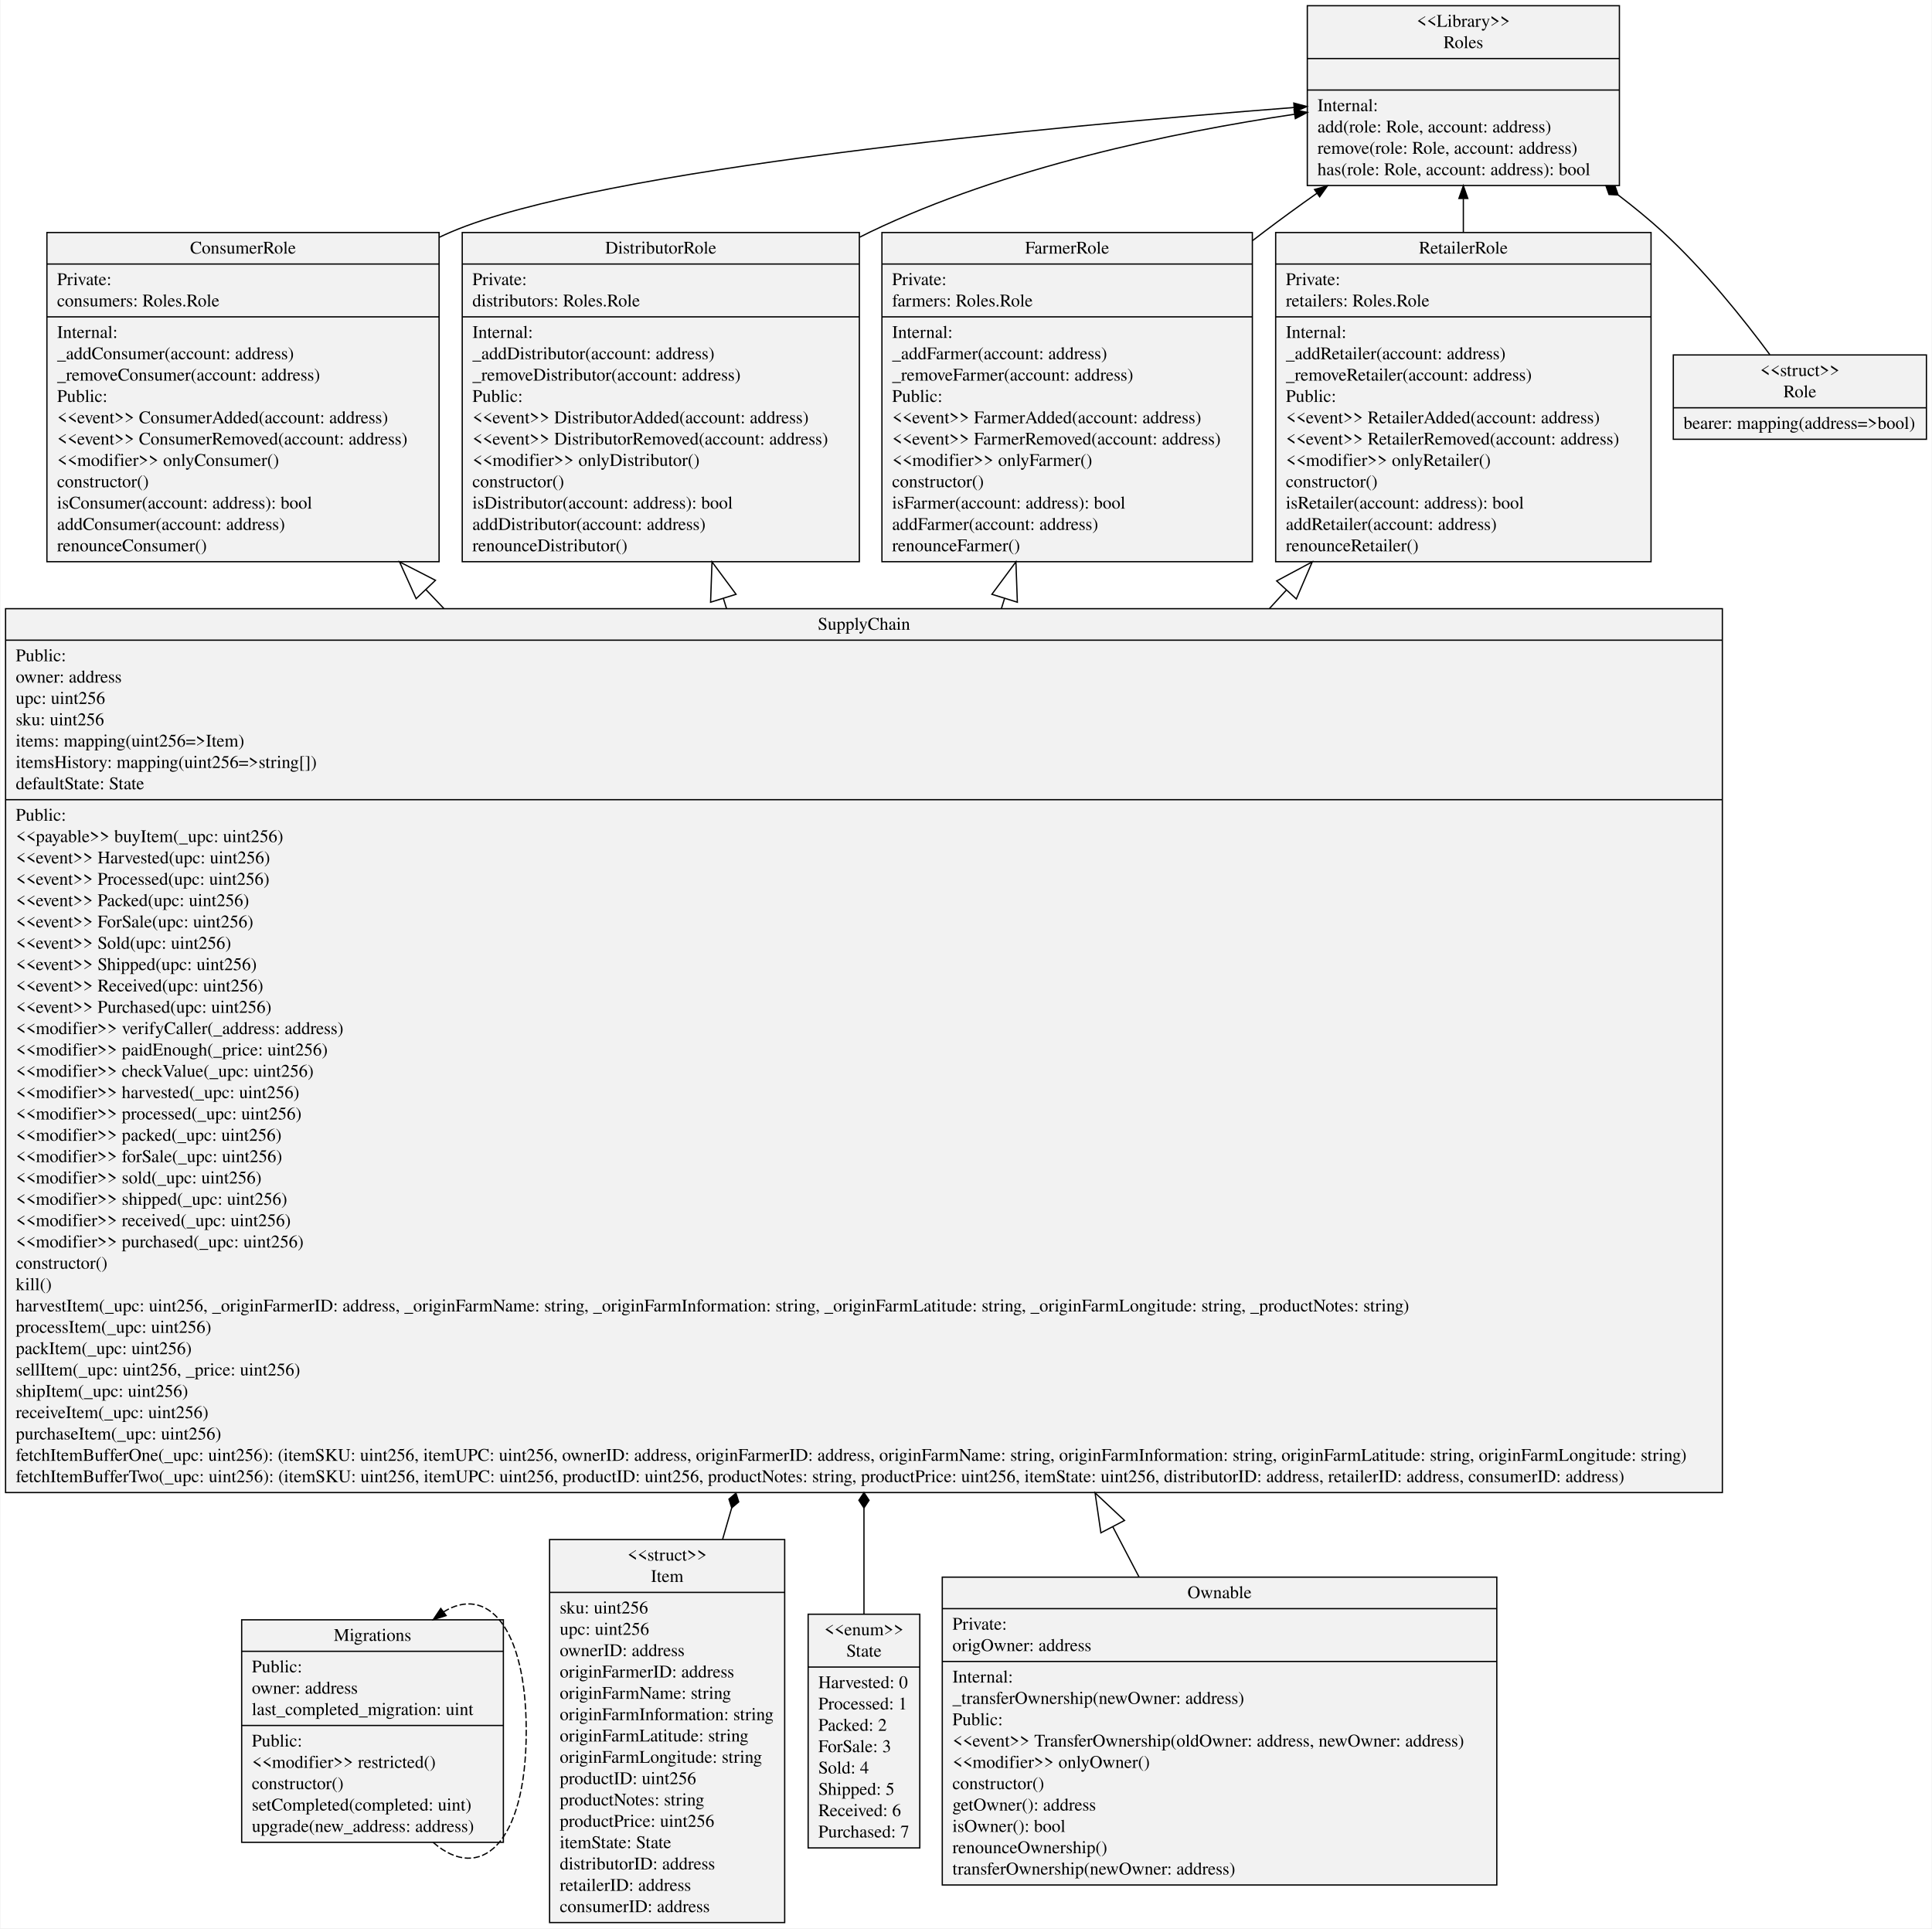
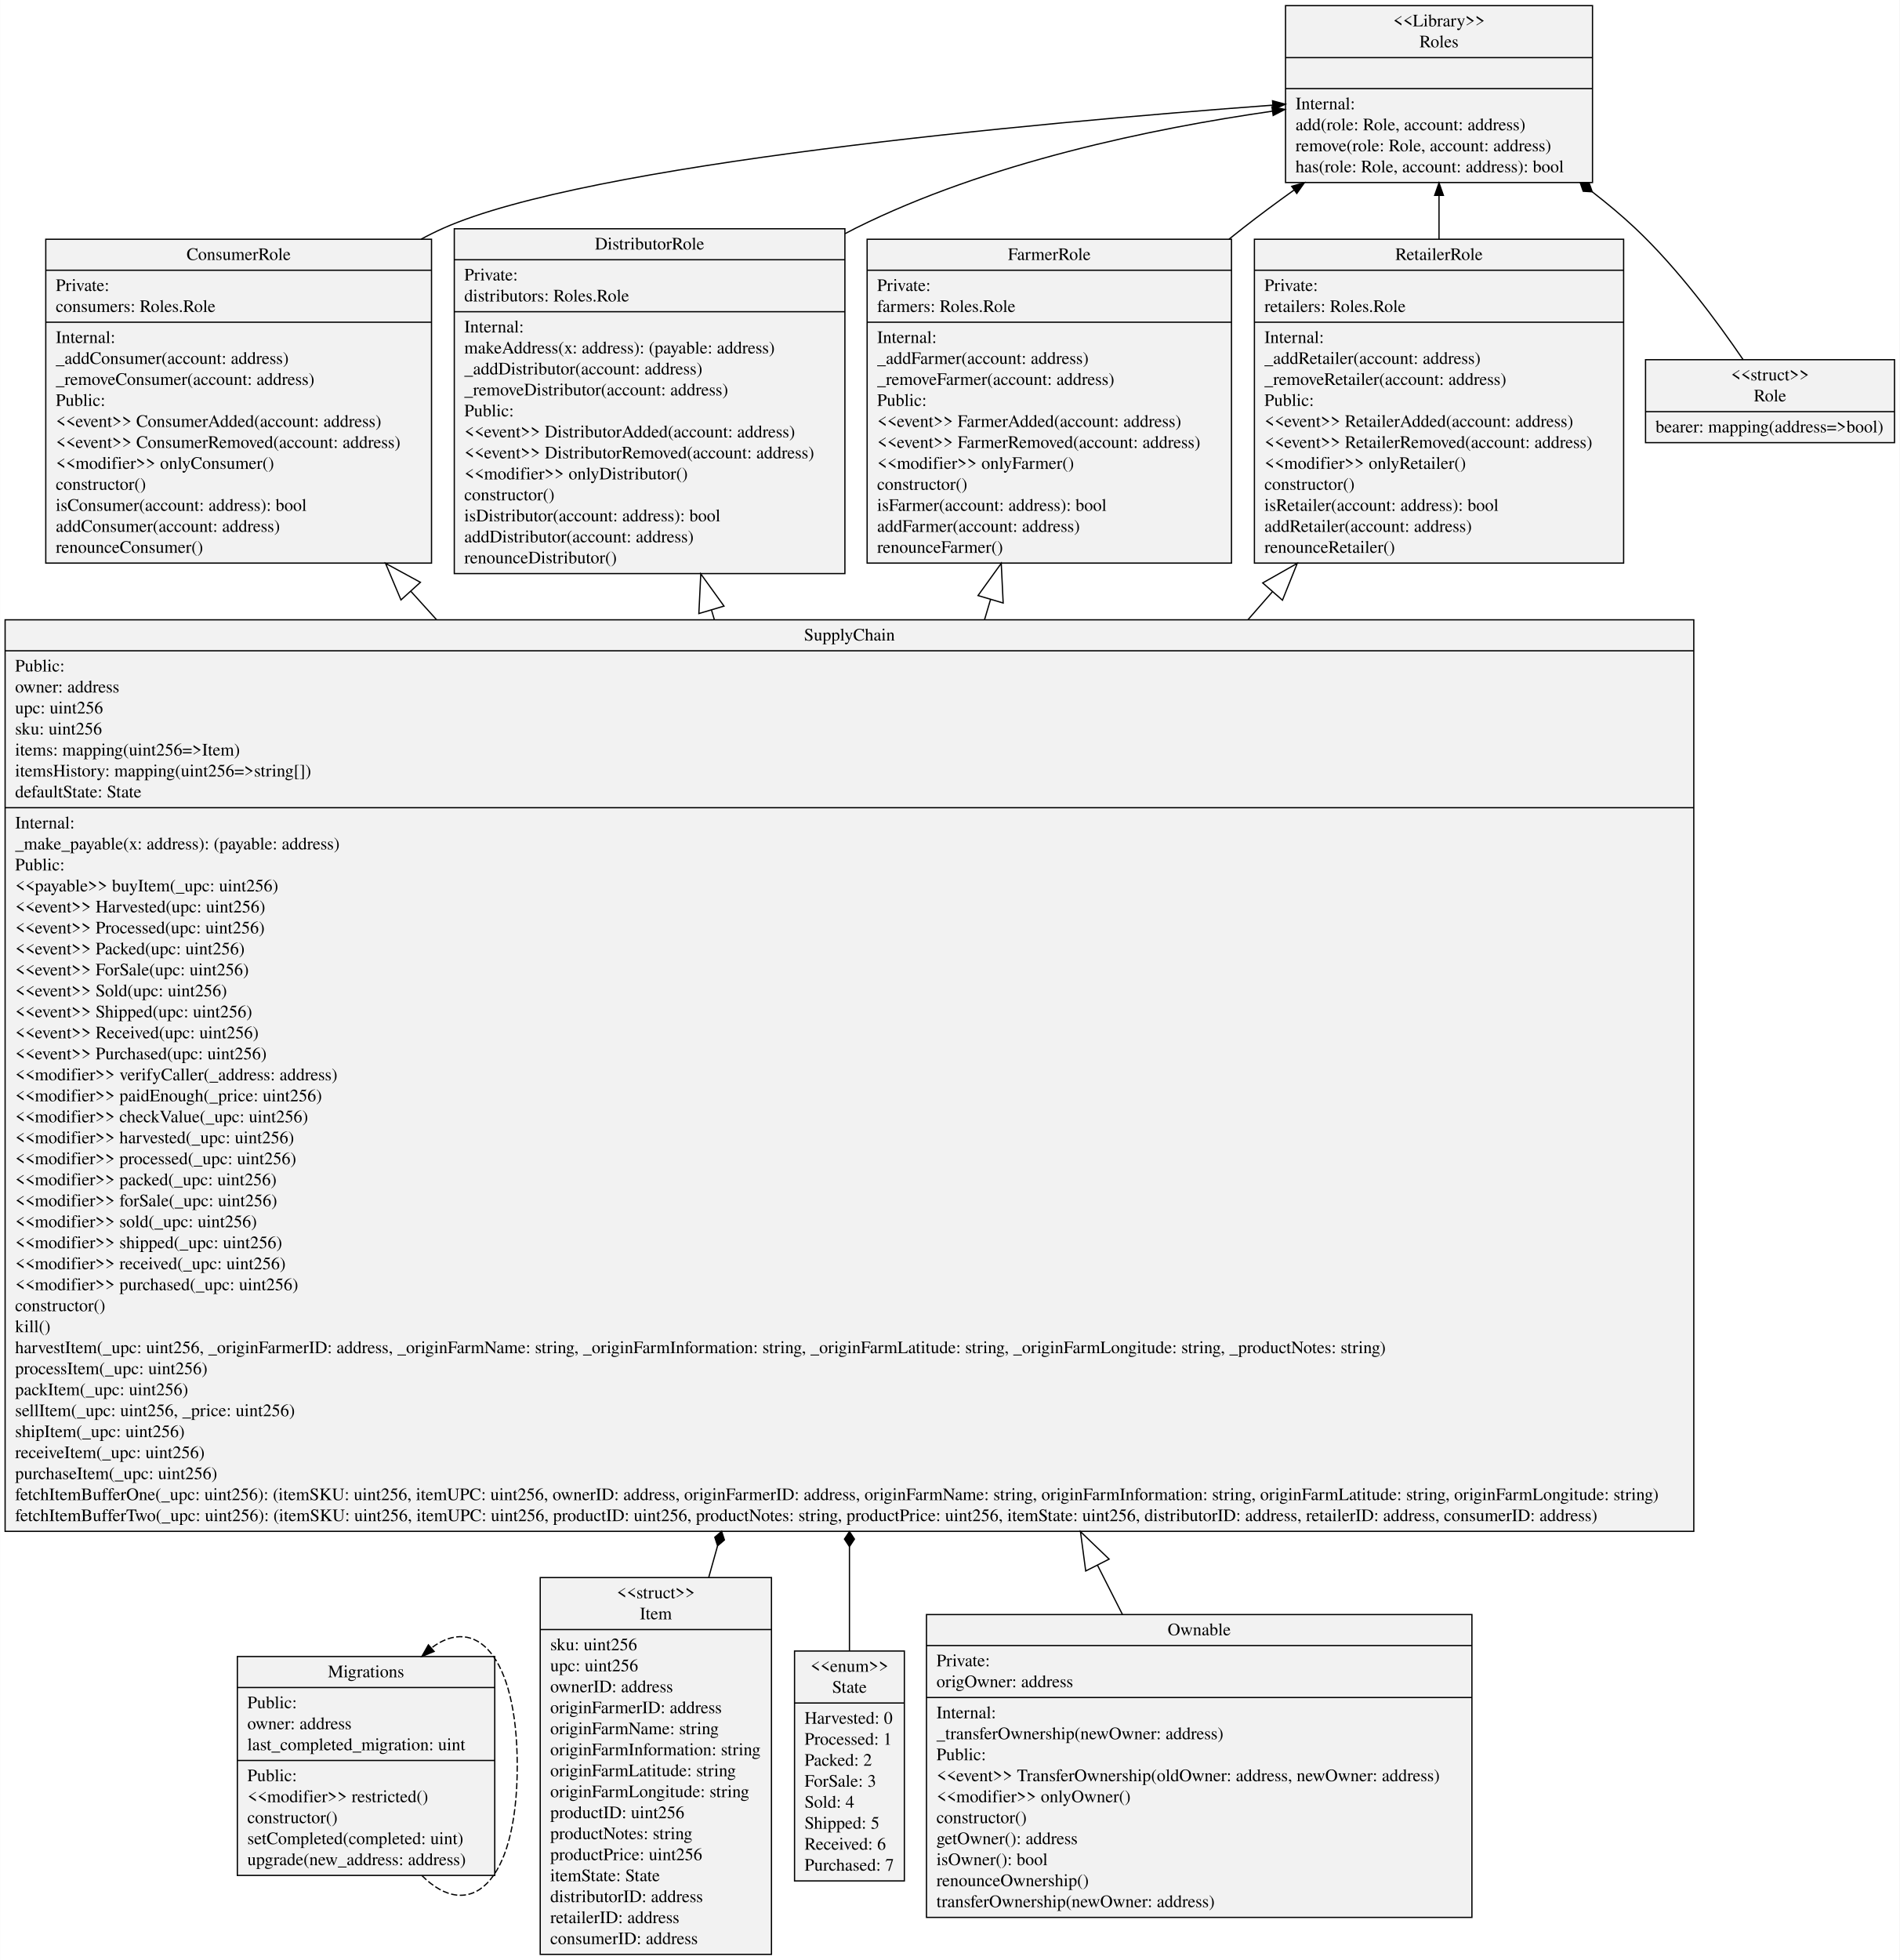
- <svg xmlns="http://www.w3.org/2000/svg" width="1521pt" height="1518pt" viewBox="0.00 0.00 1520.63 1518.40">
-   <g id="graph0" class="graph" transform="scale(1 1) rotate(0) translate(4 1514.4)">
-     <polygon fill="#ffffff" stroke="transparent" points="-4,4 -4,-1514.4 1516.633,-1514.4 1516.633,4 -4,4" />
+ <svg xmlns="http://www.w3.org/2000/svg" width="1521pt" height="1569pt" viewBox="0.00 0.00 1520.63 1568.80">
+   <g id="graph0" class="graph" transform="scale(1 1) rotate(0) translate(4 1564.8)">
+     <polygon fill="#ffffff" stroke="transparent" points="-4,4 -4,-1564.8 1516.633,-1564.8 1516.633,4 -4,4" />
    <g id="node1" class="node">
      <polygon fill="#f2f2f2" stroke="#000000" points="185.927,-63.7 185.927,-238.9 392.008,-238.9 392.008,-63.7 185.927,-63.7" />
      <text text-anchor="middle" x="288.967" y="-222.3" font-family="Times,serif" font-size="14.00" fill="#000000">Migrations</text>
      <polyline fill="none" stroke="#000000" points="185.927,-214.1 392.008,-214.1 " />
      <text text-anchor="start" x="193.927" y="-197.5" font-family="Times,serif" font-size="14.00" fill="#000000">Public:</text>
      <text text-anchor="start" x="193.927" y="-180.7" font-family="Times,serif" font-size="14.00" fill="#000000">   owner: address</text>
      <text text-anchor="start" x="193.927" y="-163.9" font-family="Times,serif" font-size="14.00" fill="#000000">   last_completed_migration: uint</text>
      <polyline fill="none" stroke="#000000" points="185.927,-155.7 392.008,-155.7 " />
      <text text-anchor="start" x="193.927" y="-139.1" font-family="Times,serif" font-size="14.00" fill="#000000">Public:</text>
      <text text-anchor="start" x="193.927" y="-122.3" font-family="Times,serif" font-size="14.00" fill="#000000">    &lt;&lt;modifier&gt;&gt; restricted()</text>
      <text text-anchor="start" x="193.927" y="-105.5" font-family="Times,serif" font-size="14.00" fill="#000000">    constructor()</text>
      <text text-anchor="start" x="193.927" y="-88.7" font-family="Times,serif" font-size="14.00" fill="#000000">    setCompleted(completed: uint)</text>
      <text text-anchor="start" x="193.927" y="-71.9" font-family="Times,serif" font-size="14.00" fill="#000000">    upgrade(new_address: address)</text>
    </g>
    <g id="edge4" class="edge">
-       <path fill="none" stroke="#000000" stroke-dasharray="5,2" d="M336.809,-63.55C373.156,-31.833 410.008,-61.083 410.008,-151.3 410.008,-234.821 378.424,-266.089 344.895,-245.104" />
-       <polygon fill="#000000" stroke="#000000" points="346.912,-242.242 336.809,-239.05 342.716,-247.845 346.912,-242.242" />
+       <path fill="none" stroke="#000000" stroke-dasharray="5,2" d="M333.66,-63.593C370.996,-26.111 410.008,-55.347 410.008,-151.3 410.008,-240.506 376.289,-272.048 341.546,-245.924" />
+       <polygon fill="#000000" stroke="#000000" points="343.486,-242.97 333.66,-239.007 338.87,-248.232 343.486,-242.97" />
    </g>
    <g id="node2" class="node">
-       <polygon fill="#f2f2f2" stroke="#000000" points="32.554,-1072.1 32.554,-1331.3 341.381,-1331.3 341.381,-1072.1 32.554,-1072.1" />
-       <text text-anchor="middle" x="186.967" y="-1314.7" font-family="Times,serif" font-size="14.00" fill="#000000">ConsumerRole</text>
-       <polyline fill="none" stroke="#000000" points="32.554,-1306.5 341.381,-1306.5 " />
-       <text text-anchor="start" x="40.554" y="-1289.9" font-family="Times,serif" font-size="14.00" fill="#000000">Private:</text>
-       <text text-anchor="start" x="40.554" y="-1273.1" font-family="Times,serif" font-size="14.00" fill="#000000">   consumers: Roles.Role</text>
-       <polyline fill="none" stroke="#000000" points="32.554,-1264.9 341.381,-1264.9 " />
-       <text text-anchor="start" x="40.554" y="-1248.3" font-family="Times,serif" font-size="14.00" fill="#000000">Internal:</text>
-       <text text-anchor="start" x="40.554" y="-1231.5" font-family="Times,serif" font-size="14.00" fill="#000000">    _addConsumer(account: address)</text>
-       <text text-anchor="start" x="40.554" y="-1214.7" font-family="Times,serif" font-size="14.00" fill="#000000">    _removeConsumer(account: address)</text>
-       <text text-anchor="start" x="40.554" y="-1197.9" font-family="Times,serif" font-size="14.00" fill="#000000">Public:</text>
-       <text text-anchor="start" x="40.554" y="-1181.1" font-family="Times,serif" font-size="14.00" fill="#000000">    &lt;&lt;event&gt;&gt; ConsumerAdded(account: address)</text>
-       <text text-anchor="start" x="40.554" y="-1164.3" font-family="Times,serif" font-size="14.00" fill="#000000">    &lt;&lt;event&gt;&gt; ConsumerRemoved(account: address)</text>
-       <text text-anchor="start" x="40.554" y="-1147.5" font-family="Times,serif" font-size="14.00" fill="#000000">    &lt;&lt;modifier&gt;&gt; onlyConsumer()</text>
-       <text text-anchor="start" x="40.554" y="-1130.7" font-family="Times,serif" font-size="14.00" fill="#000000">    constructor()</text>
-       <text text-anchor="start" x="40.554" y="-1113.9" font-family="Times,serif" font-size="14.00" fill="#000000">    isConsumer(account: address): bool</text>
-       <text text-anchor="start" x="40.554" y="-1097.1" font-family="Times,serif" font-size="14.00" fill="#000000">    addConsumer(account: address)</text>
-       <text text-anchor="start" x="40.554" y="-1080.3" font-family="Times,serif" font-size="14.00" fill="#000000">    renounceConsumer()</text>
+       <polygon fill="#f2f2f2" stroke="#000000" points="32.554,-1114.1 32.554,-1373.3 341.381,-1373.3 341.381,-1114.1 32.554,-1114.1" />
+       <text text-anchor="middle" x="186.967" y="-1356.7" font-family="Times,serif" font-size="14.00" fill="#000000">ConsumerRole</text>
+       <polyline fill="none" stroke="#000000" points="32.554,-1348.5 341.381,-1348.5 " />
+       <text text-anchor="start" x="40.554" y="-1331.9" font-family="Times,serif" font-size="14.00" fill="#000000">Private:</text>
+       <text text-anchor="start" x="40.554" y="-1315.1" font-family="Times,serif" font-size="14.00" fill="#000000">   consumers: Roles.Role</text>
+       <polyline fill="none" stroke="#000000" points="32.554,-1306.9 341.381,-1306.9 " />
+       <text text-anchor="start" x="40.554" y="-1290.3" font-family="Times,serif" font-size="14.00" fill="#000000">Internal:</text>
+       <text text-anchor="start" x="40.554" y="-1273.5" font-family="Times,serif" font-size="14.00" fill="#000000">    _addConsumer(account: address)</text>
+       <text text-anchor="start" x="40.554" y="-1256.7" font-family="Times,serif" font-size="14.00" fill="#000000">    _removeConsumer(account: address)</text>
+       <text text-anchor="start" x="40.554" y="-1239.9" font-family="Times,serif" font-size="14.00" fill="#000000">Public:</text>
+       <text text-anchor="start" x="40.554" y="-1223.1" font-family="Times,serif" font-size="14.00" fill="#000000">    &lt;&lt;event&gt;&gt; ConsumerAdded(account: address)</text>
+       <text text-anchor="start" x="40.554" y="-1206.3" font-family="Times,serif" font-size="14.00" fill="#000000">    &lt;&lt;event&gt;&gt; ConsumerRemoved(account: address)</text>
+       <text text-anchor="start" x="40.554" y="-1189.5" font-family="Times,serif" font-size="14.00" fill="#000000">    &lt;&lt;modifier&gt;&gt; onlyConsumer()</text>
+       <text text-anchor="start" x="40.554" y="-1172.7" font-family="Times,serif" font-size="14.00" fill="#000000">    constructor()</text>
+       <text text-anchor="start" x="40.554" y="-1155.9" font-family="Times,serif" font-size="14.00" fill="#000000">    isConsumer(account: address): bool</text>
+       <text text-anchor="start" x="40.554" y="-1139.1" font-family="Times,serif" font-size="14.00" fill="#000000">    addConsumer(account: address)</text>
+       <text text-anchor="start" x="40.554" y="-1122.3" font-family="Times,serif" font-size="14.00" fill="#000000">    renounceConsumer()</text>
    </g>
    <g id="node6" class="node">
-       <polygon fill="#f2f2f2" stroke="#000000" points="1025.085,-1368.3 1025.085,-1509.9 1270.849,-1509.9 1270.849,-1368.3 1025.085,-1368.3" />
-       <text text-anchor="middle" x="1147.967" y="-1493.3" font-family="Times,serif" font-size="14.00" fill="#000000">&lt;&lt;Library&gt;&gt;</text>
-       <text text-anchor="middle" x="1147.967" y="-1476.5" font-family="Times,serif" font-size="14.00" fill="#000000">Roles</text>
-       <polyline fill="none" stroke="#000000" points="1025.085,-1468.3 1270.849,-1468.3 " />
-       <text text-anchor="middle" x="1147.967" y="-1451.7" font-family="Times,serif" font-size="14.00" fill="#000000"> </text>
-       <polyline fill="none" stroke="#000000" points="1025.085,-1443.5 1270.849,-1443.5 " />
-       <text text-anchor="start" x="1033.085" y="-1426.9" font-family="Times,serif" font-size="14.00" fill="#000000">Internal:</text>
-       <text text-anchor="start" x="1033.085" y="-1410.1" font-family="Times,serif" font-size="14.00" fill="#000000">    add(role: Role, account: address)</text>
-       <text text-anchor="start" x="1033.085" y="-1393.3" font-family="Times,serif" font-size="14.00" fill="#000000">    remove(role: Role, account: address)</text>
-       <text text-anchor="start" x="1033.085" y="-1376.5" font-family="Times,serif" font-size="14.00" fill="#000000">    has(role: Role, account: address): bool</text>
+       <polygon fill="#f2f2f2" stroke="#000000" points="1025.085,-1418.7 1025.085,-1560.3 1270.849,-1560.3 1270.849,-1418.7 1025.085,-1418.7" />
+       <text text-anchor="middle" x="1147.967" y="-1543.7" font-family="Times,serif" font-size="14.00" fill="#000000">&lt;&lt;Library&gt;&gt;</text>
+       <text text-anchor="middle" x="1147.967" y="-1526.9" font-family="Times,serif" font-size="14.00" fill="#000000">Roles</text>
+       <polyline fill="none" stroke="#000000" points="1025.085,-1518.7 1270.849,-1518.7 " />
+       <text text-anchor="middle" x="1147.967" y="-1502.1" font-family="Times,serif" font-size="14.00" fill="#000000"> </text>
+       <polyline fill="none" stroke="#000000" points="1025.085,-1493.9 1270.849,-1493.9 " />
+       <text text-anchor="start" x="1033.085" y="-1477.3" font-family="Times,serif" font-size="14.00" fill="#000000">Internal:</text>
+       <text text-anchor="start" x="1033.085" y="-1460.5" font-family="Times,serif" font-size="14.00" fill="#000000">    add(role: Role, account: address)</text>
+       <text text-anchor="start" x="1033.085" y="-1443.7" font-family="Times,serif" font-size="14.00" fill="#000000">    remove(role: Role, account: address)</text>
+       <text text-anchor="start" x="1033.085" y="-1426.9" font-family="Times,serif" font-size="14.00" fill="#000000">    has(role: Role, account: address): bool</text>
    </g>
    <g id="edge5" class="edge">
-       <path fill="none" stroke="#000000" d="M341.47,-1327.516C344.623,-1329.018 347.79,-1330.448 350.967,-1331.8 467.617,-1381.426 819.805,-1414.638 1014.68,-1429.752" />
-       <polygon fill="#000000" stroke="#000000" points="1014.46,-1433.246 1024.7,-1430.524 1014.998,-1426.266 1014.46,-1433.246" />
+       <path fill="none" stroke="#000000" d="M333,-1373.324C338.924,-1376.541 344.921,-1379.517 350.967,-1382.2 466.921,-1433.643 819.832,-1466.118 1014.879,-1480.634" />
+       <polygon fill="#000000" stroke="#000000" points="1014.677,-1484.128 1024.908,-1481.374 1015.193,-1477.147 1014.677,-1484.128" />
    </g>
    <g id="node3" class="node">
-       <polygon fill="#f2f2f2" stroke="#000000" points="359.61,-1072.1 359.61,-1331.3 672.325,-1331.3 672.325,-1072.1 359.61,-1072.1" />
-       <text text-anchor="middle" x="515.967" y="-1314.7" font-family="Times,serif" font-size="14.00" fill="#000000">DistributorRole</text>
-       <polyline fill="none" stroke="#000000" points="359.61,-1306.5 672.325,-1306.5 " />
-       <text text-anchor="start" x="367.61" y="-1289.9" font-family="Times,serif" font-size="14.00" fill="#000000">Private:</text>
-       <text text-anchor="start" x="367.61" y="-1273.1" font-family="Times,serif" font-size="14.00" fill="#000000">   distributors: Roles.Role</text>
-       <polyline fill="none" stroke="#000000" points="359.61,-1264.9 672.325,-1264.9 " />
-       <text text-anchor="start" x="367.61" y="-1248.3" font-family="Times,serif" font-size="14.00" fill="#000000">Internal:</text>
-       <text text-anchor="start" x="367.61" y="-1231.5" font-family="Times,serif" font-size="14.00" fill="#000000">    _addDistributor(account: address)</text>
-       <text text-anchor="start" x="367.61" y="-1214.7" font-family="Times,serif" font-size="14.00" fill="#000000">    _removeDistributor(account: address)</text>
-       <text text-anchor="start" x="367.61" y="-1197.9" font-family="Times,serif" font-size="14.00" fill="#000000">Public:</text>
-       <text text-anchor="start" x="367.61" y="-1181.1" font-family="Times,serif" font-size="14.00" fill="#000000">    &lt;&lt;event&gt;&gt; DistributorAdded(account: address)</text>
-       <text text-anchor="start" x="367.61" y="-1164.3" font-family="Times,serif" font-size="14.00" fill="#000000">    &lt;&lt;event&gt;&gt; DistributorRemoved(account: address)</text>
-       <text text-anchor="start" x="367.61" y="-1147.5" font-family="Times,serif" font-size="14.00" fill="#000000">    &lt;&lt;modifier&gt;&gt; onlyDistributor()</text>
-       <text text-anchor="start" x="367.61" y="-1130.7" font-family="Times,serif" font-size="14.00" fill="#000000">    constructor()</text>
-       <text text-anchor="start" x="367.61" y="-1113.9" font-family="Times,serif" font-size="14.00" fill="#000000">    isDistributor(account: address): bool</text>
-       <text text-anchor="start" x="367.61" y="-1097.1" font-family="Times,serif" font-size="14.00" fill="#000000">    addDistributor(account: address)</text>
-       <text text-anchor="start" x="367.61" y="-1080.3" font-family="Times,serif" font-size="14.00" fill="#000000">    renounceDistributor()</text>
+       <polygon fill="#f2f2f2" stroke="#000000" points="359.61,-1105.7 359.61,-1381.7 672.325,-1381.7 672.325,-1105.7 359.61,-1105.7" />
+       <text text-anchor="middle" x="515.967" y="-1365.1" font-family="Times,serif" font-size="14.00" fill="#000000">DistributorRole</text>
+       <polyline fill="none" stroke="#000000" points="359.61,-1356.9 672.325,-1356.9 " />
+       <text text-anchor="start" x="367.61" y="-1340.3" font-family="Times,serif" font-size="14.00" fill="#000000">Private:</text>
+       <text text-anchor="start" x="367.61" y="-1323.5" font-family="Times,serif" font-size="14.00" fill="#000000">   distributors: Roles.Role</text>
+       <polyline fill="none" stroke="#000000" points="359.61,-1315.3 672.325,-1315.3 " />
+       <text text-anchor="start" x="367.61" y="-1298.7" font-family="Times,serif" font-size="14.00" fill="#000000">Internal:</text>
+       <text text-anchor="start" x="367.61" y="-1281.9" font-family="Times,serif" font-size="14.00" fill="#000000">    makeAddress(x: address): (payable: address)</text>
+       <text text-anchor="start" x="367.61" y="-1265.1" font-family="Times,serif" font-size="14.00" fill="#000000">    _addDistributor(account: address)</text>
+       <text text-anchor="start" x="367.61" y="-1248.3" font-family="Times,serif" font-size="14.00" fill="#000000">    _removeDistributor(account: address)</text>
+       <text text-anchor="start" x="367.61" y="-1231.5" font-family="Times,serif" font-size="14.00" fill="#000000">Public:</text>
+       <text text-anchor="start" x="367.61" y="-1214.7" font-family="Times,serif" font-size="14.00" fill="#000000">    &lt;&lt;event&gt;&gt; DistributorAdded(account: address)</text>
+       <text text-anchor="start" x="367.61" y="-1197.9" font-family="Times,serif" font-size="14.00" fill="#000000">    &lt;&lt;event&gt;&gt; DistributorRemoved(account: address)</text>
+       <text text-anchor="start" x="367.61" y="-1181.1" font-family="Times,serif" font-size="14.00" fill="#000000">    &lt;&lt;modifier&gt;&gt; onlyDistributor()</text>
+       <text text-anchor="start" x="367.61" y="-1164.3" font-family="Times,serif" font-size="14.00" fill="#000000">    constructor()</text>
+       <text text-anchor="start" x="367.61" y="-1147.5" font-family="Times,serif" font-size="14.00" fill="#000000">    isDistributor(account: address): bool</text>
+       <text text-anchor="start" x="367.61" y="-1130.7" font-family="Times,serif" font-size="14.00" fill="#000000">    addDistributor(account: address)</text>
+       <text text-anchor="start" x="367.61" y="-1113.9" font-family="Times,serif" font-size="14.00" fill="#000000">    renounceDistributor()</text>
    </g>
    <g id="edge6" class="edge">
-       <path fill="none" stroke="#000000" d="M672.592,-1327.623C675.378,-1329.066 678.171,-1330.46 680.967,-1331.8 787.121,-1382.655 918.592,-1410.072 1014.966,-1424.425" />
-       <polygon fill="#000000" stroke="#000000" points="1014.662,-1427.918 1025.063,-1425.901 1015.674,-1420.992 1014.662,-1427.918" />
+       <path fill="none" stroke="#000000" d="M672.454,-1377.778C675.283,-1379.307 678.122,-1380.783 680.967,-1382.2 786.33,-1434.674 917.884,-1461.921 1014.491,-1475.797" />
+       <polygon fill="#000000" stroke="#000000" points="1014.224,-1479.294 1024.614,-1477.221 1015.199,-1472.362 1014.224,-1479.294" />
    </g>
    <g id="node4" class="node">
-       <polygon fill="#f2f2f2" stroke="#000000" points="690.116,-1072.1 690.116,-1331.3 981.819,-1331.3 981.819,-1072.1 690.116,-1072.1" />
-       <text text-anchor="middle" x="835.967" y="-1314.7" font-family="Times,serif" font-size="14.00" fill="#000000">FarmerRole</text>
-       <polyline fill="none" stroke="#000000" points="690.116,-1306.5 981.819,-1306.5 " />
-       <text text-anchor="start" x="698.116" y="-1289.9" font-family="Times,serif" font-size="14.00" fill="#000000">Private:</text>
-       <text text-anchor="start" x="698.116" y="-1273.1" font-family="Times,serif" font-size="14.00" fill="#000000">   farmers: Roles.Role</text>
-       <polyline fill="none" stroke="#000000" points="690.116,-1264.9 981.819,-1264.9 " />
-       <text text-anchor="start" x="698.116" y="-1248.3" font-family="Times,serif" font-size="14.00" fill="#000000">Internal:</text>
-       <text text-anchor="start" x="698.116" y="-1231.5" font-family="Times,serif" font-size="14.00" fill="#000000">    _addFarmer(account: address)</text>
-       <text text-anchor="start" x="698.116" y="-1214.7" font-family="Times,serif" font-size="14.00" fill="#000000">    _removeFarmer(account: address)</text>
-       <text text-anchor="start" x="698.116" y="-1197.9" font-family="Times,serif" font-size="14.00" fill="#000000">Public:</text>
-       <text text-anchor="start" x="698.116" y="-1181.1" font-family="Times,serif" font-size="14.00" fill="#000000">    &lt;&lt;event&gt;&gt; FarmerAdded(account: address)</text>
-       <text text-anchor="start" x="698.116" y="-1164.3" font-family="Times,serif" font-size="14.00" fill="#000000">    &lt;&lt;event&gt;&gt; FarmerRemoved(account: address)</text>
-       <text text-anchor="start" x="698.116" y="-1147.5" font-family="Times,serif" font-size="14.00" fill="#000000">    &lt;&lt;modifier&gt;&gt; onlyFarmer()</text>
-       <text text-anchor="start" x="698.116" y="-1130.7" font-family="Times,serif" font-size="14.00" fill="#000000">    constructor()</text>
-       <text text-anchor="start" x="698.116" y="-1113.9" font-family="Times,serif" font-size="14.00" fill="#000000">    isFarmer(account: address): bool</text>
-       <text text-anchor="start" x="698.116" y="-1097.1" font-family="Times,serif" font-size="14.00" fill="#000000">    addFarmer(account: address)</text>
-       <text text-anchor="start" x="698.116" y="-1080.3" font-family="Times,serif" font-size="14.00" fill="#000000">    renounceFarmer()</text>
+       <polygon fill="#f2f2f2" stroke="#000000" points="690.116,-1114.1 690.116,-1373.3 981.819,-1373.3 981.819,-1114.1 690.116,-1114.1" />
+       <text text-anchor="middle" x="835.967" y="-1356.7" font-family="Times,serif" font-size="14.00" fill="#000000">FarmerRole</text>
+       <polyline fill="none" stroke="#000000" points="690.116,-1348.5 981.819,-1348.5 " />
+       <text text-anchor="start" x="698.116" y="-1331.9" font-family="Times,serif" font-size="14.00" fill="#000000">Private:</text>
+       <text text-anchor="start" x="698.116" y="-1315.1" font-family="Times,serif" font-size="14.00" fill="#000000">   farmers: Roles.Role</text>
+       <polyline fill="none" stroke="#000000" points="690.116,-1306.9 981.819,-1306.9 " />
+       <text text-anchor="start" x="698.116" y="-1290.3" font-family="Times,serif" font-size="14.00" fill="#000000">Internal:</text>
+       <text text-anchor="start" x="698.116" y="-1273.5" font-family="Times,serif" font-size="14.00" fill="#000000">    _addFarmer(account: address)</text>
+       <text text-anchor="start" x="698.116" y="-1256.7" font-family="Times,serif" font-size="14.00" fill="#000000">    _removeFarmer(account: address)</text>
+       <text text-anchor="start" x="698.116" y="-1239.9" font-family="Times,serif" font-size="14.00" fill="#000000">Public:</text>
+       <text text-anchor="start" x="698.116" y="-1223.1" font-family="Times,serif" font-size="14.00" fill="#000000">    &lt;&lt;event&gt;&gt; FarmerAdded(account: address)</text>
+       <text text-anchor="start" x="698.116" y="-1206.3" font-family="Times,serif" font-size="14.00" fill="#000000">    &lt;&lt;event&gt;&gt; FarmerRemoved(account: address)</text>
+       <text text-anchor="start" x="698.116" y="-1189.5" font-family="Times,serif" font-size="14.00" fill="#000000">    &lt;&lt;modifier&gt;&gt; onlyFarmer()</text>
+       <text text-anchor="start" x="698.116" y="-1172.7" font-family="Times,serif" font-size="14.00" fill="#000000">    constructor()</text>
+       <text text-anchor="start" x="698.116" y="-1155.9" font-family="Times,serif" font-size="14.00" fill="#000000">    isFarmer(account: address): bool</text>
+       <text text-anchor="start" x="698.116" y="-1139.1" font-family="Times,serif" font-size="14.00" fill="#000000">    addFarmer(account: address)</text>
+       <text text-anchor="start" x="698.116" y="-1122.3" font-family="Times,serif" font-size="14.00" fill="#000000">    renounceFarmer()</text>
    </g>
    <g id="edge7" class="edge">
-       <path fill="none" stroke="#000000" d="M982.097,-1325.011C985.069,-1327.305 988.028,-1329.571 990.967,-1331.8 1004.27,-1341.89 1018.445,-1352.181 1032.627,-1362.2" />
-       <polygon fill="#000000" stroke="#000000" points="1030.777,-1365.178 1040.972,-1368.064 1034.802,-1359.451 1030.777,-1365.178" />
+       <path fill="none" stroke="#000000" d="M979.825,-1373.346C983.556,-1376.351 987.274,-1379.307 990.967,-1382.2 1004.004,-1392.41 1017.959,-1402.738 1031.972,-1412.745" />
+       <polygon fill="#000000" stroke="#000000" points="1030.041,-1415.667 1040.223,-1418.598 1034.091,-1409.957 1030.041,-1415.667" />
    </g>
    <g id="node5" class="node">
-       <polygon fill="#f2f2f2" stroke="#000000" points="1000.171,-1072.1 1000.171,-1331.3 1295.764,-1331.3 1295.764,-1072.1 1000.171,-1072.1" />
-       <text text-anchor="middle" x="1147.967" y="-1314.7" font-family="Times,serif" font-size="14.00" fill="#000000">RetailerRole</text>
-       <polyline fill="none" stroke="#000000" points="1000.171,-1306.5 1295.764,-1306.5 " />
-       <text text-anchor="start" x="1008.171" y="-1289.9" font-family="Times,serif" font-size="14.00" fill="#000000">Private:</text>
-       <text text-anchor="start" x="1008.171" y="-1273.1" font-family="Times,serif" font-size="14.00" fill="#000000">   retailers: Roles.Role</text>
-       <polyline fill="none" stroke="#000000" points="1000.171,-1264.9 1295.764,-1264.9 " />
-       <text text-anchor="start" x="1008.171" y="-1248.3" font-family="Times,serif" font-size="14.00" fill="#000000">Internal:</text>
-       <text text-anchor="start" x="1008.171" y="-1231.5" font-family="Times,serif" font-size="14.00" fill="#000000">    _addRetailer(account: address)</text>
-       <text text-anchor="start" x="1008.171" y="-1214.7" font-family="Times,serif" font-size="14.00" fill="#000000">    _removeRetailer(account: address)</text>
-       <text text-anchor="start" x="1008.171" y="-1197.9" font-family="Times,serif" font-size="14.00" fill="#000000">Public:</text>
-       <text text-anchor="start" x="1008.171" y="-1181.1" font-family="Times,serif" font-size="14.00" fill="#000000">    &lt;&lt;event&gt;&gt; RetailerAdded(account: address)</text>
-       <text text-anchor="start" x="1008.171" y="-1164.3" font-family="Times,serif" font-size="14.00" fill="#000000">    &lt;&lt;event&gt;&gt; RetailerRemoved(account: address)</text>
-       <text text-anchor="start" x="1008.171" y="-1147.5" font-family="Times,serif" font-size="14.00" fill="#000000">    &lt;&lt;modifier&gt;&gt; onlyRetailer()</text>
-       <text text-anchor="start" x="1008.171" y="-1130.7" font-family="Times,serif" font-size="14.00" fill="#000000">    constructor()</text>
-       <text text-anchor="start" x="1008.171" y="-1113.9" font-family="Times,serif" font-size="14.00" fill="#000000">    isRetailer(account: address): bool</text>
-       <text text-anchor="start" x="1008.171" y="-1097.1" font-family="Times,serif" font-size="14.00" fill="#000000">    addRetailer(account: address)</text>
-       <text text-anchor="start" x="1008.171" y="-1080.3" font-family="Times,serif" font-size="14.00" fill="#000000">    renounceRetailer()</text>
+       <polygon fill="#f2f2f2" stroke="#000000" points="1000.171,-1114.1 1000.171,-1373.3 1295.764,-1373.3 1295.764,-1114.1 1000.171,-1114.1" />
+       <text text-anchor="middle" x="1147.967" y="-1356.7" font-family="Times,serif" font-size="14.00" fill="#000000">RetailerRole</text>
+       <polyline fill="none" stroke="#000000" points="1000.171,-1348.5 1295.764,-1348.5 " />
+       <text text-anchor="start" x="1008.171" y="-1331.9" font-family="Times,serif" font-size="14.00" fill="#000000">Private:</text>
+       <text text-anchor="start" x="1008.171" y="-1315.1" font-family="Times,serif" font-size="14.00" fill="#000000">   retailers: Roles.Role</text>
+       <polyline fill="none" stroke="#000000" points="1000.171,-1306.9 1295.764,-1306.9 " />
+       <text text-anchor="start" x="1008.171" y="-1290.3" font-family="Times,serif" font-size="14.00" fill="#000000">Internal:</text>
+       <text text-anchor="start" x="1008.171" y="-1273.5" font-family="Times,serif" font-size="14.00" fill="#000000">    _addRetailer(account: address)</text>
+       <text text-anchor="start" x="1008.171" y="-1256.7" font-family="Times,serif" font-size="14.00" fill="#000000">    _removeRetailer(account: address)</text>
+       <text text-anchor="start" x="1008.171" y="-1239.9" font-family="Times,serif" font-size="14.00" fill="#000000">Public:</text>
+       <text text-anchor="start" x="1008.171" y="-1223.1" font-family="Times,serif" font-size="14.00" fill="#000000">    &lt;&lt;event&gt;&gt; RetailerAdded(account: address)</text>
+       <text text-anchor="start" x="1008.171" y="-1206.3" font-family="Times,serif" font-size="14.00" fill="#000000">    &lt;&lt;event&gt;&gt; RetailerRemoved(account: address)</text>
+       <text text-anchor="start" x="1008.171" y="-1189.5" font-family="Times,serif" font-size="14.00" fill="#000000">    &lt;&lt;modifier&gt;&gt; onlyRetailer()</text>
+       <text text-anchor="start" x="1008.171" y="-1172.7" font-family="Times,serif" font-size="14.00" fill="#000000">    constructor()</text>
+       <text text-anchor="start" x="1008.171" y="-1155.9" font-family="Times,serif" font-size="14.00" fill="#000000">    isRetailer(account: address): bool</text>
+       <text text-anchor="start" x="1008.171" y="-1139.1" font-family="Times,serif" font-size="14.00" fill="#000000">    addRetailer(account: address)</text>
+       <text text-anchor="start" x="1008.171" y="-1122.3" font-family="Times,serif" font-size="14.00" fill="#000000">    renounceRetailer()</text>
    </g>
    <g id="edge8" class="edge">
-       <path fill="none" stroke="#000000" d="M1147.967,-1331.514C1147.967,-1340.441 1147.967,-1349.283 1147.967,-1357.837" />
-       <polygon fill="#000000" stroke="#000000" points="1144.467,-1358.113 1147.967,-1368.113 1151.467,-1358.113 1144.467,-1358.113" />
+       <path fill="none" stroke="#000000" d="M1147.967,-1373.438C1147.967,-1385.278 1147.967,-1397.033 1147.967,-1408.262" />
+       <polygon fill="#000000" stroke="#000000" points="1144.467,-1408.413 1147.967,-1418.414 1151.467,-1408.414 1144.467,-1408.413" />
    </g>
    <g id="node7" class="node">
-       <polygon fill="#f2f2f2" stroke="#000000" points="1313.302,-1168.5 1313.302,-1234.9 1512.633,-1234.9 1512.633,-1168.5 1313.302,-1168.5" />
-       <text text-anchor="middle" x="1412.967" y="-1218.3" font-family="Times,serif" font-size="14.00" fill="#000000">&lt;&lt;struct&gt;&gt;</text>
-       <text text-anchor="middle" x="1412.967" y="-1201.5" font-family="Times,serif" font-size="14.00" fill="#000000">Role</text>
-       <polyline fill="none" stroke="#000000" points="1313.302,-1193.3 1512.633,-1193.3 " />
-       <text text-anchor="start" x="1321.302" y="-1176.7" font-family="Times,serif" font-size="14.00" fill="#000000">bearer: mapping(address=&gt;bool)</text>
+       <polygon fill="#f2f2f2" stroke="#000000" points="1313.302,-1210.5 1313.302,-1276.9 1512.633,-1276.9 1512.633,-1210.5 1313.302,-1210.5" />
+       <text text-anchor="middle" x="1412.967" y="-1260.3" font-family="Times,serif" font-size="14.00" fill="#000000">&lt;&lt;struct&gt;&gt;</text>
+       <text text-anchor="middle" x="1412.967" y="-1243.5" font-family="Times,serif" font-size="14.00" fill="#000000">Role</text>
+       <polyline fill="none" stroke="#000000" points="1313.302,-1235.3 1512.633,-1235.3 " />
+       <text text-anchor="start" x="1321.302" y="-1218.7" font-family="Times,serif" font-size="14.00" fill="#000000">bearer: mapping(address=&gt;bool)</text>
    </g>
    <g id="edge1" class="edge">
-       <path fill="none" stroke="#000000" d="M1389.291,-1235.172C1368.795,-1262.844 1337.413,-1302.249 1304.967,-1331.8 1294.086,-1341.711 1282.233,-1351.424 1270.076,-1360.707" />
-       <polygon fill="#000000" stroke="#000000" points="1269.876,-1360.858 1267.475,-1367.657 1260.275,-1368.056 1262.676,-1361.257 1269.876,-1360.858" />
+       <path fill="none" stroke="#000000" d="M1391.299,-1277.12C1371.118,-1306.747 1339.085,-1350.159 1304.967,-1382.2 1294.333,-1392.187 1282.693,-1401.923 1270.71,-1411.197" />
+       <polygon fill="#000000" stroke="#000000" points="1270.6,-1411.28 1268.237,-1418.093 1261.039,-1418.532 1263.402,-1411.719 1270.6,-1411.28" />
    </g>
    <g id="node8" class="node">
-       <polygon fill="#f2f2f2" stroke="#000000" points="0,-339.1 0,-1035.1 1351.935,-1035.1 1351.935,-339.1 0,-339.1" />
-       <text text-anchor="middle" x="675.967" y="-1018.5" font-family="Times,serif" font-size="14.00" fill="#000000">SupplyChain</text>
-       <polyline fill="none" stroke="#000000" points="0,-1010.3 1351.935,-1010.3 " />
-       <text text-anchor="start" x="8" y="-993.7" font-family="Times,serif" font-size="14.00" fill="#000000">Public:</text>
-       <text text-anchor="start" x="8" y="-976.9" font-family="Times,serif" font-size="14.00" fill="#000000">   owner: address</text>
-       <text text-anchor="start" x="8" y="-960.1" font-family="Times,serif" font-size="14.00" fill="#000000">   upc: uint256</text>
-       <text text-anchor="start" x="8" y="-943.3" font-family="Times,serif" font-size="14.00" fill="#000000">   sku: uint256</text>
-       <text text-anchor="start" x="8" y="-926.5" font-family="Times,serif" font-size="14.00" fill="#000000">   items: mapping(uint256=&gt;Item)</text>
-       <text text-anchor="start" x="8" y="-909.7" font-family="Times,serif" font-size="14.00" fill="#000000">   itemsHistory: mapping(uint256=&gt;string[])</text>
-       <text text-anchor="start" x="8" y="-892.9" font-family="Times,serif" font-size="14.00" fill="#000000">   defaultState: State</text>
-       <polyline fill="none" stroke="#000000" points="0,-884.7 1351.935,-884.7 " />
+       <polygon fill="#f2f2f2" stroke="#000000" points="0,-339.1 0,-1068.7 1351.935,-1068.7 1351.935,-339.1 0,-339.1" />
+       <text text-anchor="middle" x="675.967" y="-1052.1" font-family="Times,serif" font-size="14.00" fill="#000000">SupplyChain</text>
+       <polyline fill="none" stroke="#000000" points="0,-1043.9 1351.935,-1043.9 " />
+       <text text-anchor="start" x="8" y="-1027.3" font-family="Times,serif" font-size="14.00" fill="#000000">Public:</text>
+       <text text-anchor="start" x="8" y="-1010.5" font-family="Times,serif" font-size="14.00" fill="#000000">   owner: address</text>
+       <text text-anchor="start" x="8" y="-993.7" font-family="Times,serif" font-size="14.00" fill="#000000">   upc: uint256</text>
+       <text text-anchor="start" x="8" y="-976.9" font-family="Times,serif" font-size="14.00" fill="#000000">   sku: uint256</text>
+       <text text-anchor="start" x="8" y="-960.1" font-family="Times,serif" font-size="14.00" fill="#000000">   items: mapping(uint256=&gt;Item)</text>
+       <text text-anchor="start" x="8" y="-943.3" font-family="Times,serif" font-size="14.00" fill="#000000">   itemsHistory: mapping(uint256=&gt;string[])</text>
+       <text text-anchor="start" x="8" y="-926.5" font-family="Times,serif" font-size="14.00" fill="#000000">   defaultState: State</text>
+       <polyline fill="none" stroke="#000000" points="0,-918.3 1351.935,-918.3 " />
+       <text text-anchor="start" x="8" y="-901.7" font-family="Times,serif" font-size="14.00" fill="#000000">Internal:</text>
+       <text text-anchor="start" x="8" y="-884.9" font-family="Times,serif" font-size="14.00" fill="#000000">    _make_payable(x: address): (payable: address)</text>
      <text text-anchor="start" x="8" y="-868.1" font-family="Times,serif" font-size="14.00" fill="#000000">Public:</text>
      <text text-anchor="start" x="8" y="-851.3" font-family="Times,serif" font-size="14.00" fill="#000000">    &lt;&lt;payable&gt;&gt; buyItem(_upc: uint256)</text>
      <text text-anchor="start" x="8" y="-834.5" font-family="Times,serif" font-size="14.00" fill="#000000">    &lt;&lt;event&gt;&gt; Harvested(upc: uint256)</text>
      <text text-anchor="start" x="8" y="-817.7" font-family="Times,serif" font-size="14.00" fill="#000000">    &lt;&lt;event&gt;&gt; Processed(upc: uint256)</text>
      <text text-anchor="start" x="8" y="-800.9" font-family="Times,serif" font-size="14.00" fill="#000000">    &lt;&lt;event&gt;&gt; Packed(upc: uint256)</text>
      <text text-anchor="start" x="8" y="-784.1" font-family="Times,serif" font-size="14.00" fill="#000000">    &lt;&lt;event&gt;&gt; ForSale(upc: uint256)</text>
      <text text-anchor="start" x="8" y="-767.3" font-family="Times,serif" font-size="14.00" fill="#000000">    &lt;&lt;event&gt;&gt; Sold(upc: uint256)</text>
      <text text-anchor="start" x="8" y="-750.5" font-family="Times,serif" font-size="14.00" fill="#000000">    &lt;&lt;event&gt;&gt; Shipped(upc: uint256)</text>
      <text text-anchor="start" x="8" y="-733.7" font-family="Times,serif" font-size="14.00" fill="#000000">    &lt;&lt;event&gt;&gt; Received(upc: uint256)</text>
      <text text-anchor="start" x="8" y="-716.9" font-family="Times,serif" font-size="14.00" fill="#000000">    &lt;&lt;event&gt;&gt; Purchased(upc: uint256)</text>
      <text text-anchor="start" x="8" y="-700.1" font-family="Times,serif" font-size="14.00" fill="#000000">    &lt;&lt;modifier&gt;&gt; verifyCaller(_address: address)</text>
      <text text-anchor="start" x="8" y="-683.3" font-family="Times,serif" font-size="14.00" fill="#000000">    &lt;&lt;modifier&gt;&gt; paidEnough(_price: uint256)</text>
      <text text-anchor="start" x="8" y="-666.5" font-family="Times,serif" font-size="14.00" fill="#000000">    &lt;&lt;modifier&gt;&gt; checkValue(_upc: uint256)</text>
      <text text-anchor="start" x="8" y="-649.7" font-family="Times,serif" font-size="14.00" fill="#000000">    &lt;&lt;modifier&gt;&gt; harvested(_upc: uint256)</text>
      <text text-anchor="start" x="8" y="-632.9" font-family="Times,serif" font-size="14.00" fill="#000000">    &lt;&lt;modifier&gt;&gt; processed(_upc: uint256)</text>
      <text text-anchor="start" x="8" y="-616.1" font-family="Times,serif" font-size="14.00" fill="#000000">    &lt;&lt;modifier&gt;&gt; packed(_upc: uint256)</text>
      <text text-anchor="start" x="8" y="-599.3" font-family="Times,serif" font-size="14.00" fill="#000000">    &lt;&lt;modifier&gt;&gt; forSale(_upc: uint256)</text>
      <text text-anchor="start" x="8" y="-582.5" font-family="Times,serif" font-size="14.00" fill="#000000">    &lt;&lt;modifier&gt;&gt; sold(_upc: uint256)</text>
      <text text-anchor="start" x="8" y="-565.7" font-family="Times,serif" font-size="14.00" fill="#000000">    &lt;&lt;modifier&gt;&gt; shipped(_upc: uint256)</text>
      <text text-anchor="start" x="8" y="-548.9" font-family="Times,serif" font-size="14.00" fill="#000000">    &lt;&lt;modifier&gt;&gt; received(_upc: uint256)</text>
      <text text-anchor="start" x="8" y="-532.1" font-family="Times,serif" font-size="14.00" fill="#000000">    &lt;&lt;modifier&gt;&gt; purchased(_upc: uint256)</text>
      <text text-anchor="start" x="8" y="-515.3" font-family="Times,serif" font-size="14.00" fill="#000000">    constructor()</text>
      <text text-anchor="start" x="8" y="-498.5" font-family="Times,serif" font-size="14.00" fill="#000000">    kill()</text>
      <text text-anchor="start" x="8" y="-481.7" font-family="Times,serif" font-size="14.00" fill="#000000">    harvestItem(_upc: uint256, _originFarmerID: address, _originFarmName: string, _originFarmInformation: string, _originFarmLatitude: string, _originFarmLongitude: string, _productNotes: string)</text>
      <text text-anchor="start" x="8" y="-464.9" font-family="Times,serif" font-size="14.00" fill="#000000">    processItem(_upc: uint256)</text>
      <text text-anchor="start" x="8" y="-448.1" font-family="Times,serif" font-size="14.00" fill="#000000">    packItem(_upc: uint256)</text>
      <text text-anchor="start" x="8" y="-431.3" font-family="Times,serif" font-size="14.00" fill="#000000">    sellItem(_upc: uint256, _price: uint256)</text>
      <text text-anchor="start" x="8" y="-414.5" font-family="Times,serif" font-size="14.00" fill="#000000">    shipItem(_upc: uint256)</text>
      <text text-anchor="start" x="8" y="-397.7" font-family="Times,serif" font-size="14.00" fill="#000000">    receiveItem(_upc: uint256)</text>
      <text text-anchor="start" x="8" y="-380.9" font-family="Times,serif" font-size="14.00" fill="#000000">    purchaseItem(_upc: uint256)</text>
      <text text-anchor="start" x="8" y="-364.1" font-family="Times,serif" font-size="14.00" fill="#000000">    fetchItemBufferOne(_upc: uint256): (itemSKU: uint256, itemUPC: uint256, ownerID: address, originFarmerID: address, originFarmName: string, originFarmInformation: string, originFarmLatitude: string, originFarmLongitude: string)</text>
      <text text-anchor="start" x="8" y="-347.3" font-family="Times,serif" font-size="14.00" fill="#000000">    fetchItemBufferTwo(_upc: uint256): (itemSKU: uint256, itemUPC: uint256, productID: uint256, productNotes: string, productPrice: uint256, itemState: uint256, distributorID: address, retailerID: address, consumerID: address)</text>
    </g>
    <g id="edge12" class="edge">
-       <path fill="none" stroke="#000000" d="M345.056,-1035.335C340.289,-1040.352 335.571,-1045.316 330.913,-1050.218" />
-       <polygon fill="none" stroke="#000000" points="323.301,-1042.987 310.247,-1071.967 338.524,-1057.452 323.301,-1042.987" />
+       <path fill="none" stroke="#000000" d="M345.394,-1068.815C338.44,-1076.491 331.593,-1084.049 324.88,-1091.46" />
+       <polygon fill="none" stroke="#000000" points="316.914,-1084.614 304.555,-1113.897 332.478,-1098.713 316.914,-1084.614" />
    </g>
    <g id="edge10" class="edge">
-       <path fill="none" stroke="#000000" d="M567.694,-1035.335C566.868,-1037.991 566.047,-1040.632 565.23,-1043.257" />
-       <polygon fill="none" stroke="#000000" points="555.185,-1040.202 556.304,-1071.967 575.238,-1046.437 555.185,-1040.202" />
+       <path fill="none" stroke="#000000" d="M567.804,-1068.815C567.047,-1071.369 566.294,-1073.909 565.545,-1076.435" />
+       <polygon fill="none" stroke="#000000" points="555.404,-1073.705 556.945,-1105.452 575.538,-1079.672 555.404,-1073.705" />
    </g>
    <g id="edge9" class="edge">
-       <path fill="none" stroke="#000000" d="M784.241,-1035.335C785.067,-1037.991 785.888,-1040.632 786.704,-1043.257" />
-       <polygon fill="none" stroke="#000000" points="776.697,-1046.437 795.63,-1071.967 796.75,-1040.202 776.697,-1046.437" />
+       <path fill="none" stroke="#000000" d="M784.13,-1068.815C785.755,-1074.298 787.363,-1079.721 788.949,-1085.073" />
+       <polygon fill="none" stroke="#000000" points="778.9,-1088.118 797.493,-1113.897 799.034,-1082.15 778.9,-1088.118" />
    </g>
    <g id="edge11" class="edge">
-       <path fill="none" stroke="#000000" d="M995.374,-1035.335C999.796,-1040.155 1004.172,-1044.927 1008.496,-1049.641" />
-       <polygon fill="none" stroke="#000000" points="1000.957,-1056.956 1028.974,-1071.967 1016.433,-1042.761 1000.957,-1056.956" />
+       <path fill="none" stroke="#000000" d="M995.048,-1068.815C1001.654,-1076.369 1008.159,-1083.809 1014.541,-1091.107" />
+       <polygon fill="none" stroke="#000000" points="1006.816,-1098.225 1034.468,-1113.897 1022.625,-1084.401 1006.816,-1098.225" />
    </g>
    <g id="node9" class="node">
      <polygon fill="#f2f2f2" stroke="#000000" points="428.4,-.5 428.4,-302.1 613.535,-302.1 613.535,-.5 428.4,-.5" />
      <text text-anchor="middle" x="520.967" y="-285.5" font-family="Times,serif" font-size="14.00" fill="#000000">&lt;&lt;struct&gt;&gt;</text>
      <text text-anchor="middle" x="520.967" y="-268.7" font-family="Times,serif" font-size="14.00" fill="#000000">Item</text>
      <polyline fill="none" stroke="#000000" points="428.4,-260.5 613.535,-260.5 " />
      <text text-anchor="start" x="436.4" y="-243.9" font-family="Times,serif" font-size="14.00" fill="#000000">sku: uint256</text>
      <text text-anchor="start" x="436.4" y="-227.1" font-family="Times,serif" font-size="14.00" fill="#000000">upc: uint256</text>
      <text text-anchor="start" x="436.4" y="-210.3" font-family="Times,serif" font-size="14.00" fill="#000000">ownerID: address</text>
      <text text-anchor="start" x="436.4" y="-193.5" font-family="Times,serif" font-size="14.00" fill="#000000">originFarmerID: address</text>
      <text text-anchor="start" x="436.4" y="-176.7" font-family="Times,serif" font-size="14.00" fill="#000000">originFarmName: string</text>
      <text text-anchor="start" x="436.4" y="-159.9" font-family="Times,serif" font-size="14.00" fill="#000000">originFarmInformation: string</text>
      <text text-anchor="start" x="436.4" y="-143.1" font-family="Times,serif" font-size="14.00" fill="#000000">originFarmLatitude: string</text>
      <text text-anchor="start" x="436.4" y="-126.3" font-family="Times,serif" font-size="14.00" fill="#000000">originFarmLongitude: string</text>
      <text text-anchor="start" x="436.4" y="-109.5" font-family="Times,serif" font-size="14.00" fill="#000000">productID: uint256</text>
      <text text-anchor="start" x="436.4" y="-92.7" font-family="Times,serif" font-size="14.00" fill="#000000">productNotes: string</text>
      <text text-anchor="start" x="436.4" y="-75.9" font-family="Times,serif" font-size="14.00" fill="#000000">productPrice: uint256</text>
      <text text-anchor="start" x="436.4" y="-59.1" font-family="Times,serif" font-size="14.00" fill="#000000">itemState: State</text>
      <text text-anchor="start" x="436.4" y="-42.3" font-family="Times,serif" font-size="14.00" fill="#000000">distributorID: address</text>
      <text text-anchor="start" x="436.4" y="-25.5" font-family="Times,serif" font-size="14.00" fill="#000000">retailerID: address</text>
      <text text-anchor="start" x="436.4" y="-8.7" font-family="Times,serif" font-size="14.00" fill="#000000">consumerID: address</text>
    </g>
    <g id="edge2" class="edge">
-       <path fill="none" stroke="#000000" d="M564.659,-302.333C566.998,-310.418 569.388,-318.681 571.818,-327.08" />
-       <polygon fill="#000000" stroke="#000000" points="571.821,-327.089 577.331,-331.741 575.155,-338.616 569.646,-333.964 571.821,-327.089" />
+       <path fill="none" stroke="#000000" d="M563.322,-302.3C565.617,-310.484 567.965,-318.854 570.354,-327.371" />
+       <polygon fill="#000000" stroke="#000000" points="570.395,-327.518 575.867,-332.214 573.636,-339.072 568.164,-334.375 570.395,-327.518" />
    </g>
    <g id="node10" class="node">
      <polygon fill="#f2f2f2" stroke="#000000" points="632.006,-59.3 632.006,-243.3 719.928,-243.3 719.928,-59.3 632.006,-59.3" />
      <text text-anchor="middle" x="675.967" y="-226.7" font-family="Times,serif" font-size="14.00" fill="#000000">&lt;&lt;enum&gt;&gt;</text>
      <text text-anchor="middle" x="675.967" y="-209.9" font-family="Times,serif" font-size="14.00" fill="#000000">State</text>
      <polyline fill="none" stroke="#000000" points="632.006,-201.7 719.928,-201.7 " />
      <text text-anchor="start" x="640.006" y="-185.1" font-family="Times,serif" font-size="14.00" fill="#000000">Harvested: 0</text>
      <text text-anchor="start" x="640.006" y="-168.3" font-family="Times,serif" font-size="14.00" fill="#000000">Processed: 1</text>
      <text text-anchor="start" x="640.006" y="-151.5" font-family="Times,serif" font-size="14.00" fill="#000000">Packed: 2</text>
      <text text-anchor="start" x="640.006" y="-134.7" font-family="Times,serif" font-size="14.00" fill="#000000">ForSale: 3</text>
      <text text-anchor="start" x="640.006" y="-117.9" font-family="Times,serif" font-size="14.00" fill="#000000">Sold: 4</text>
      <text text-anchor="start" x="640.006" y="-101.1" font-family="Times,serif" font-size="14.00" fill="#000000">Shipped: 5</text>
      <text text-anchor="start" x="640.006" y="-84.3" font-family="Times,serif" font-size="14.00" fill="#000000">Received: 6</text>
      <text text-anchor="start" x="640.006" y="-67.5" font-family="Times,serif" font-size="14.00" fill="#000000">Purchased: 7</text>
    </g>
    <g id="edge3" class="edge">
-       <path fill="none" stroke="#000000" d="M675.967,-243.407C675.967,-268.237 675.967,-296.673 675.967,-326.895" />
-       <polygon fill="#000000" stroke="#000000" points="675.967,-327.02 679.967,-333.02 675.967,-339.02 671.967,-333.02 675.967,-327.02" />
+       <path fill="none" stroke="#000000" d="M675.967,-243.482C675.967,-268.219 675.967,-296.569 675.967,-326.784" />
+       <polygon fill="#000000" stroke="#000000" points="675.967,-326.911 679.967,-332.911 675.967,-338.911 671.967,-332.911 675.967,-326.911" />
    </g>
    <g id="node11" class="node">
      <polygon fill="#f2f2f2" stroke="#000000" points="737.628,-30.1 737.628,-272.5 1174.307,-272.5 1174.307,-30.1 737.628,-30.1" />
      <text text-anchor="middle" x="955.967" y="-255.9" font-family="Times,serif" font-size="14.00" fill="#000000">Ownable</text>
      <polyline fill="none" stroke="#000000" points="737.628,-247.7 1174.307,-247.7 " />
      <text text-anchor="start" x="745.628" y="-231.1" font-family="Times,serif" font-size="14.00" fill="#000000">Private:</text>
      <text text-anchor="start" x="745.628" y="-214.3" font-family="Times,serif" font-size="14.00" fill="#000000">   origOwner: address</text>
      <polyline fill="none" stroke="#000000" points="737.628,-206.1 1174.307,-206.1 " />
      <text text-anchor="start" x="745.628" y="-189.5" font-family="Times,serif" font-size="14.00" fill="#000000">Internal:</text>
      <text text-anchor="start" x="745.628" y="-172.7" font-family="Times,serif" font-size="14.00" fill="#000000">    _transferOwnership(newOwner: address)</text>
      <text text-anchor="start" x="745.628" y="-155.9" font-family="Times,serif" font-size="14.00" fill="#000000">Public:</text>
      <text text-anchor="start" x="745.628" y="-139.1" font-family="Times,serif" font-size="14.00" fill="#000000">    &lt;&lt;event&gt;&gt; TransferOwnership(oldOwner: address, newOwner: address)</text>
      <text text-anchor="start" x="745.628" y="-122.3" font-family="Times,serif" font-size="14.00" fill="#000000">    &lt;&lt;modifier&gt;&gt; onlyOwner()</text>
      <text text-anchor="start" x="745.628" y="-105.5" font-family="Times,serif" font-size="14.00" fill="#000000">    constructor()</text>
      <text text-anchor="start" x="745.628" y="-88.7" font-family="Times,serif" font-size="14.00" fill="#000000">    getOwner(): address</text>
      <text text-anchor="start" x="745.628" y="-71.9" font-family="Times,serif" font-size="14.00" fill="#000000">    isOwner(): bool</text>
      <text text-anchor="start" x="745.628" y="-55.1" font-family="Times,serif" font-size="14.00" fill="#000000">    renounceOwnership()</text>
      <text text-anchor="start" x="745.628" y="-38.3" font-family="Times,serif" font-size="14.00" fill="#000000">    transferOwnership(newOwner: address)</text>
    </g>
    <g id="edge13" class="edge">
-       <path fill="none" stroke="#000000" d="M892.606,-272.546C886.019,-285.15 879.106,-298.38 871.959,-312.056" />
-       <polygon fill="none" stroke="#000000" points="862.542,-307.406 857.953,-338.858 881.153,-317.133 862.542,-307.406" />
+       <path fill="none" stroke="#000000" d="M894.52,-272.57C888.144,-285.155 881.446,-298.373 874.515,-312.053" />
+       <polygon fill="none" stroke="#000000" points="865.114,-307.375 860.92,-338.882 883.846,-316.867 865.114,-307.375" />
    </g>
  </g>
</svg>
